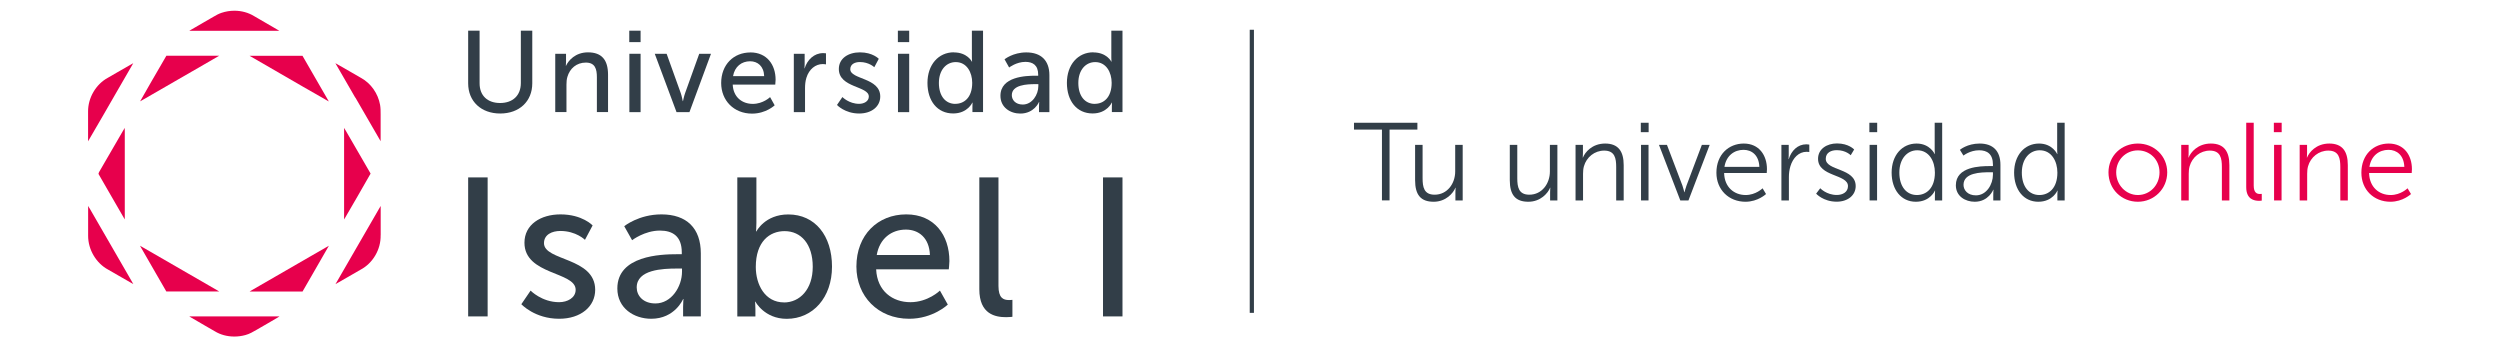
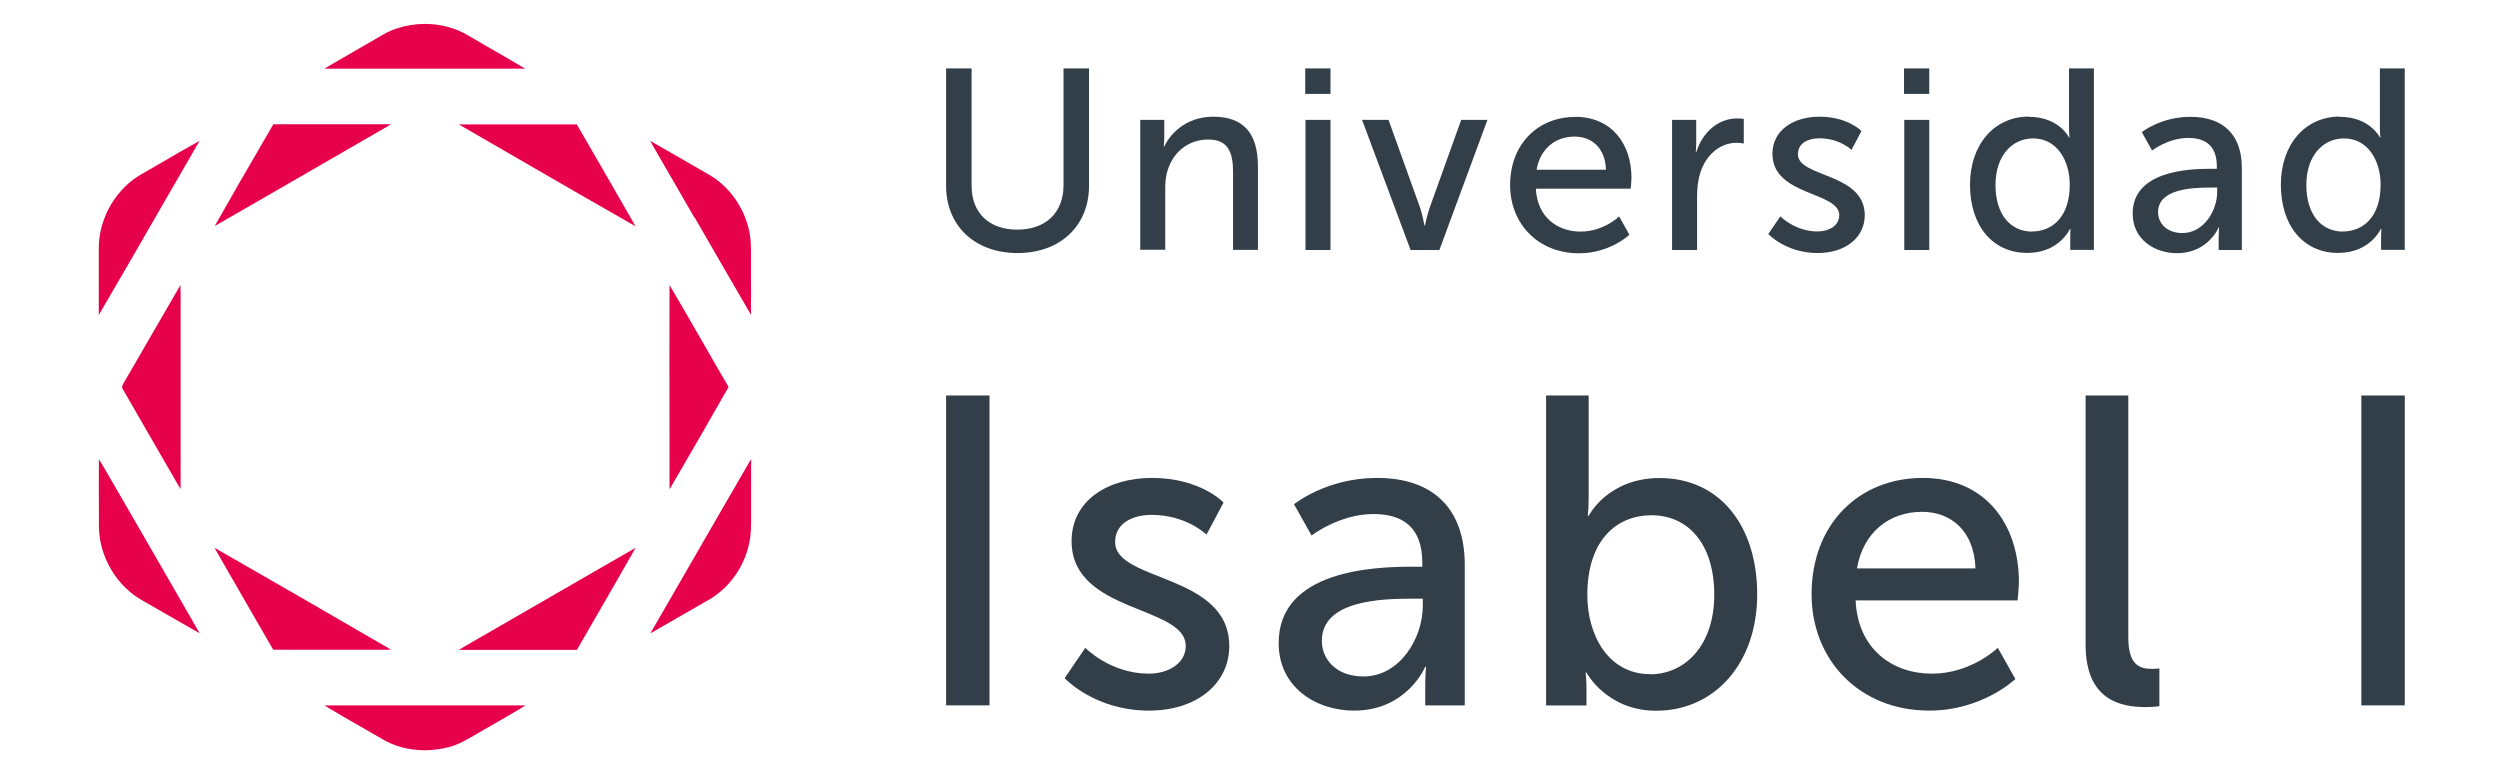
- <svg xmlns="http://www.w3.org/2000/svg" id="Capa_1" viewBox="0 0 457 64">
+ <svg xmlns="http://www.w3.org/2000/svg" id="Capa_1" viewBox="8 0 205 64">
  <defs>
    <style>.cls-1{fill:none;}.cls-2{fill:#e7004c;}.cls-3{fill:#323e48;}</style>
  </defs>
  <g>
    <g>
      <g>
        <path class="cls-3" d="M85.58,5.61h2.09V15.23c0,2.28,1.48,3.6,3.75,3.6s3.79-1.33,3.79-3.65V5.61h2.09V15.23c0,3.31-2.38,5.52-5.86,5.52s-5.86-2.21-5.86-5.52V5.61Z" />
        <path class="cls-3" d="M101.49,9.83h1.98v1.41c0,.42-.04,.78-.04,.78h.04c.42-.93,1.69-2.45,4.01-2.45,2.51,0,3.67,1.37,3.67,4.09v6.83h-2.04v-6.37c0-1.5-.32-2.68-2.02-2.68s-2.93,1.08-3.37,2.61c-.13,.42-.17,.91-.17,1.43v5h-2.05V9.83Z" />
        <path class="cls-3" d="M115.03,5.61h2.07v2.09h-2.07v-2.09Zm.02,4.22h2.05v10.67h-2.05V9.83Z" />
        <path class="cls-3" d="M119.69,9.83h2.17l2.59,7.21c.21,.59,.34,1.45,.36,1.45h.04s.17-.86,.38-1.45l2.59-7.21h2.15l-3.94,10.67h-2.36l-3.98-10.67Z" />
        <path class="cls-3" d="M137.16,9.58c3.01,0,4.62,2.23,4.62,5,0,.27-.06,.89-.06,.89h-7.78c.11,2.34,1.77,3.52,3.67,3.52s3.16-1.24,3.16-1.24l.84,1.5s-1.58,1.52-4.13,1.52c-3.35,0-5.65-2.42-5.65-5.59,0-3.39,2.3-5.59,5.33-5.59Zm2.53,4.34c-.06-1.83-1.2-2.72-2.57-2.72-1.56,0-2.82,.97-3.12,2.72h5.69Z" />
        <path class="cls-3" d="M145.11,9.83h1.98v1.86c0,.44-.04,.8-.04,.8h.04c.48-1.56,1.73-2.78,3.37-2.78,.27,0,.53,.04,.53,.04v2.02s-.27-.06-.59-.06c-1.31,0-2.51,.93-2.99,2.51-.19,.61-.25,1.26-.25,1.92v4.36h-2.05V9.83Z" />
        <path class="cls-3" d="M153.99,17.74s1.2,1.24,3.06,1.24c.89,0,1.77-.46,1.77-1.33,0-1.96-5.48-1.56-5.48-5.04,0-1.94,1.73-3.04,3.86-3.04,2.34,0,3.44,1.18,3.44,1.18l-.82,1.54s-.95-.95-2.64-.95c-.89,0-1.75,.38-1.75,1.31,0,1.92,5.48,1.5,5.48,5,0,1.77-1.52,3.1-3.86,3.1-2.61,0-4.05-1.56-4.05-1.56l.99-1.45Z" />
        <path class="cls-3" d="M164.13,5.61h2.07v2.09h-2.07v-2.09Zm.02,4.22h2.05v10.67h-2.05V9.83Z" />
        <path class="cls-3" d="M174.37,9.58c2.47,0,3.29,1.69,3.29,1.69h.04s-.04-.32-.04-.72V5.61h2.04v14.88h-1.94v-1.01c0-.42,.02-.72,.02-.72h-.04s-.86,1.98-3.5,1.98c-2.89,0-4.7-2.28-4.7-5.59s2-5.59,4.83-5.59Zm.27,9.4c1.58,0,3.08-1.12,3.08-3.84,0-1.9-.99-3.79-3.01-3.79-1.69,0-3.08,1.39-3.08,3.82s1.24,3.82,3.01,3.82Z" />
        <path class="cls-3" d="M189.32,13.84h.46v-.19c0-1.75-.99-2.34-2.34-2.34-1.64,0-2.97,1.03-2.97,1.03l-.84-1.5s1.54-1.26,3.98-1.26c2.7,0,4.22,1.48,4.22,4.17v6.75h-1.9v-1.01c0-.48,.04-.84,.04-.84h-.04s-.86,2.11-3.42,2.11c-1.83,0-3.63-1.12-3.63-3.25,0-3.52,4.64-3.67,6.43-3.67Zm-2.36,5.27c1.73,0,2.85-1.81,2.85-3.39v-.34h-.53c-1.54,0-4.32,.11-4.32,2.02,0,.86,.67,1.71,2,1.71Z" />
        <path class="cls-3" d="M199.86,9.58c2.47,0,3.29,1.69,3.29,1.69h.04s-.04-.32-.04-.72V5.61h2.04v14.88h-1.94v-1.01c0-.42,.02-.72,.02-.72h-.04s-.86,1.98-3.5,1.98c-2.89,0-4.7-2.28-4.7-5.59s2-5.59,4.83-5.59Zm.27,9.4c1.58,0,3.08-1.12,3.08-3.84,0-1.9-.99-3.79-3.01-3.79-1.69,0-3.08,1.39-3.08,3.82s1.24,3.82,3.01,3.82Z" />
      </g>
      <g>
        <path class="cls-3" d="M85.58,32.43h3.56v25.41h-3.56v-25.41Z" />
        <path class="cls-3" d="M96.99,53.12s2.05,2.12,5.22,2.12c1.51,0,3.02-.79,3.02-2.27,0-3.35-9.36-2.66-9.36-8.6,0-3.31,2.95-5.18,6.59-5.18,4,0,5.87,2.02,5.87,2.02l-1.4,2.63s-1.62-1.62-4.5-1.62c-1.51,0-2.99,.65-2.99,2.23,0,3.28,9.36,2.56,9.36,8.53,0,3.02-2.59,5.29-6.59,5.29-4.46,0-6.91-2.66-6.91-2.66l1.69-2.48Z" />
        <path class="cls-3" d="M123.84,46.47h.79v-.32c0-2.99-1.69-4-4-4-2.81,0-5.08,1.76-5.08,1.76l-1.44-2.56s2.63-2.16,6.8-2.16c4.61,0,7.2,2.52,7.2,7.13v11.52h-3.24v-1.73c0-.83,.07-1.44,.07-1.44h-.07s-1.48,3.6-5.83,3.6c-3.13,0-6.19-1.91-6.19-5.54,0-6.01,7.92-6.26,10.98-6.26Zm-4.03,9c2.95,0,4.86-3.1,4.86-5.8v-.58h-.9c-2.63,0-7.38,.18-7.38,3.46,0,1.48,1.15,2.92,3.42,2.92Z" />
        <path class="cls-3" d="M134.78,32.43h3.49v8.32c0,.9-.07,1.55-.07,1.55h.07s1.55-3.1,5.83-3.1c4.9,0,7.99,3.89,7.99,9.54s-3.49,9.54-8.28,9.54c-4.07,0-5.72-3.13-5.72-3.13h-.07s.07,.58,.07,1.37v1.33h-3.31v-25.41Zm8.53,22.86c2.88,0,5.26-2.38,5.26-6.52s-2.12-6.52-5.15-6.52c-2.74,0-5.26,1.91-5.26,6.55,0,3.24,1.69,6.48,5.15,6.48Z" />
        <path class="cls-3" d="M165.67,39.19c5.15,0,7.88,3.82,7.88,8.53,0,.47-.11,1.51-.11,1.51h-13.28c.18,4,3.02,6.01,6.26,6.01s5.4-2.12,5.4-2.12l1.44,2.56s-2.7,2.59-7.06,2.59c-5.72,0-9.65-4.14-9.65-9.54,0-5.8,3.92-9.54,9.11-9.54Zm4.32,7.42c-.11-3.13-2.05-4.64-4.39-4.64-2.66,0-4.82,1.66-5.33,4.64h9.72Z" />
        <path class="cls-3" d="M179.03,32.43h3.49v19.83c0,2.2,.86,2.59,1.94,2.59,.32,0,.61-.04,.61-.04v3.1s-.54,.07-1.15,.07c-1.98,0-4.9-.54-4.9-5.11v-20.45Z" />
        <path class="cls-3" d="M201.63,32.43h3.56v25.41h-3.56v-25.41Z" />
      </g>
      <g>
        <path class="cls-2" d="M43.56,5.63c2.74,0,4.99,0,7.08,0h.42l-.37-.22c-.79-.47-1.61-.94-2.39-1.39-.62-.36-1.24-.72-1.86-1.08-1.05-.64-2.29-.98-3.59-.98-.8,0-1.59,.13-2.34,.38-.56,.18-1.06,.47-1.55,.76-.13,.08-.27,.16-.4,.23-.47,.27-.94,.54-1.4,.81-.73,.42-1.46,.84-2.19,1.27l-.37,.22h3.55c1.8,0,3.61,0,5.41,0Z" />
        <path class="cls-2" d="M35.16,13.03c1.51-.87,3.02-1.75,4.53-2.62l.38-.22h-.43c-.84,0-1.68,0-2.52,0h-4.12c-.84,0-1.68,0-2.52,0h-.07l-.03,.06c-.3,.52-.6,1.04-.9,1.55-1.21,2.08-2.46,4.23-3.66,6.36l-.21,.37,.37-.21c3.07-1.76,6.18-3.56,9.19-5.3Z" />
        <path class="cls-2" d="M46.06,10.2h-.44l.38,.22c1.75,1.01,3.49,2.02,5.24,3.03,2.78,1.61,5.66,3.28,8.5,4.89l.37,.21-.21-.37c-1.66-2.91-3.32-5.76-4.57-7.92l-.03-.06h-.07c-2.21,0-4.42,0-6.63,0-.85,0-1.69,0-2.54,0Z" />
        <path class="cls-2" d="M16.11,25.82l.21-.37c1.64-2.79,3.28-5.65,4.87-8.41,.97-1.68,1.97-3.42,2.96-5.12l.21-.37-.37,.21c-.87,.48-1.75,.99-2.6,1.49-.55,.32-1.11,.64-1.66,.96-2.19,1.18-3.65,3.66-3.63,6.19,0,.6,0,1.2,0,1.8,0,1.05,0,2.13,0,3.2v.42Z" />
        <path class="cls-2" d="M64.96,17.83c1.44,2.5,2.93,5.08,4.41,7.62l.21,.37v-.42c.01-.82,.01-1.66,0-2.47,0-.49,0-.99,0-1.48,0-.18,0-.37,0-.55,0-.57,0-1.16-.1-1.73-.38-2.09-1.67-3.93-3.47-4.92-.58-.33-1.15-.66-1.73-1-.85-.49-1.73-1-2.6-1.49l-.37-.21,.21,.37c1.14,1.97,2.3,3.98,3.42,5.92Z" />
        <path class="cls-2" d="M22.8,23.81v-.43l-.22,.37c-.81,1.39-1.63,2.8-2.42,4.17-.67,1.16-1.35,2.35-2.04,3.52h0s-.02,.05-.03,.07c-.05,.09-.14,.25-.02,.4,.58,1.01,1.16,2.01,1.74,3.02,.91,1.58,1.85,3.21,2.78,4.81l.22,.37v-.43c0-2.26,0-4.53,0-6.79,0-2.97,0-6.05,0-9.07Z" />
        <path class="cls-2" d="M63.12,23.75l-.22-.37v.43c-.01,3.98-.01,8.02,0,11.93,0,1.32,0,2.63,0,3.95v.43l.22-.37c1.38-2.36,3-5.16,4.59-7.96l.03-.06-.03-.06c-.78-1.33-1.57-2.69-2.32-4.01-.74-1.28-1.5-2.61-2.26-3.9Z" />
        <path class="cls-2" d="M16.32,38.01l-.21-.37v.43c-.01,1.14-.01,2.3,0,3.42,0,.54,0,1.09,0,1.63,0,2.52,1.47,5,3.66,6.17,.57,.33,1.15,.66,1.72,.99,.83,.48,1.67,.96,2.51,1.44l.37,.21-.64-1.12c-2.42-4.2-4.92-8.54-7.4-12.81Z" />
        <path class="cls-2" d="M69.59,43.01c0-.76,0-1.52,0-2.29,0-.88,0-1.76,0-2.64v-.43l-.22,.37c-1.75,3.01-3.51,6.07-5.22,9.03-.87,1.51-1.74,3.01-2.61,4.52l-.22,.37,.37-.21c.91-.52,1.83-1.05,2.73-1.57,.5-.29,1-.58,1.49-.86,2.26-1.19,3.73-3.72,3.67-6.29Z" />
        <path class="cls-2" d="M39.64,53.28h.43l-.37-.22c-4.82-2.8-9.32-5.4-13.74-7.93l-.37-.21,.21,.37c.89,1.55,1.8,3.12,2.67,4.64,.63,1.1,1.27,2.19,1.9,3.29l.03,.06h1.7c1.17,0,2.34,0,3.51,0,1.34,0,2.68,0,4.02,0Z" />
        <path class="cls-2" d="M46,53.07l-.37,.22h.43c1.46,0,2.92,0,4.39,0,1.57,0,3.14,0,4.71,0h.15l.03-.06c.51-.89,1.03-1.78,1.54-2.67,1-1.73,2.03-3.51,3.03-5.27l.21-.37-3.44,1.98c-3.5,2.02-7.13,4.11-10.69,6.17Z" />
        <path class="cls-2" d="M35.02,57.84h-.42l.36,.22c.87,.52,1.75,1.03,2.61,1.52,.57,.33,1.14,.65,1.7,.98,1.03,.63,2.26,.96,3.56,.96h0c.68,0,1.36-.09,2.02-.27,.76-.2,1.43-.6,2.09-.98,.19-.11,.4-.23,.6-.35,.41-.24,.84-.49,1.25-.72,.64-.37,1.31-.75,1.95-1.14l.35-.22h-.41c-5.22,0-10.43,0-15.65,0Z" />
      </g>
    </g>
    <g>
      <path class="cls-3" d="M252.62,23.69h-5.11v-1.25h11.59v1.25h-5.09v12.94h-1.39v-12.94Z" />
      <path class="cls-3" d="M258.68,26.48h1.37v6.1c0,1.6,.24,3.01,2.2,3.01,2.32,0,3.76-2.04,3.76-4.24v-4.87h1.37v10.16h-1.33v-1.51c0-.44,.04-.81,.04-.81h-.04c-.4,.99-1.74,2.56-3.98,2.56-2.38,0-3.39-1.29-3.39-3.94v-6.46Z" />
      <path class="cls-3" d="M275.99,26.48h1.37v6.1c0,1.6,.24,3.01,2.2,3.01,2.32,0,3.76-2.04,3.76-4.24v-4.87h1.37v10.16h-1.33v-1.51c0-.44,.04-.81,.04-.81h-.04c-.4,.99-1.74,2.56-3.98,2.56-2.38,0-3.39-1.29-3.39-3.94v-6.46Z" />
      <path class="cls-3" d="M288.01,26.48h1.35v1.51c0,.44-.04,.81-.04,.81h.04c.36-.93,1.66-2.56,4.06-2.56s3.39,1.43,3.39,3.94v6.46h-1.37v-6.1c0-1.6-.24-3.01-2.2-3.01-1.74,0-3.23,1.19-3.7,2.87-.12,.42-.16,.89-.16,1.37v4.87h-1.37v-10.16Z" />
      <path class="cls-3" d="M299.94,22.44h1.43v1.72h-1.43v-1.72Zm.04,4.04h1.37v10.16h-1.37v-10.16Z" />
      <path class="cls-3" d="M303.27,26.48h1.45l2.83,7.45c.18,.5,.34,1.21,.34,1.21h.04s.16-.69,.36-1.21l2.81-7.45h1.43l-3.88,10.16h-1.49l-3.9-10.16Z" />
      <path class="cls-3" d="M318.76,26.24c2.81,0,4.24,2.16,4.24,4.68,0,.24-.04,.71-.04,.71h-7.79c.06,2.6,1.84,4.02,3.94,4.02,1.86,0,3.09-1.23,3.09-1.23l.63,1.05s-1.47,1.41-3.76,1.41c-3.03,0-5.31-2.18-5.31-5.31,0-3.33,2.26-5.33,5.01-5.33Zm2.85,4.26c-.08-2.12-1.37-3.11-2.89-3.11-1.7,0-3.17,1.07-3.49,3.11h6.38Z" />
      <path class="cls-3" d="M325.63,26.48h1.35v1.8c0,.44-.04,.81-.04,.81h.04c.48-1.53,1.62-2.71,3.21-2.71,.28,0,.55,.06,.55,.06v1.35s-.24-.04-.5-.04c-1.43,0-2.5,1.13-2.95,2.63-.2,.65-.28,1.33-.28,1.98v4.28h-1.37v-10.16Z" />
      <path class="cls-3" d="M332.74,34.41s1.13,1.23,3.03,1.23c1.09,0,2.04-.54,2.04-1.62,0-2.22-5.47-1.68-5.47-4.99,0-1.82,1.64-2.81,3.47-2.81,2.14,0,3.13,1.11,3.13,1.11l-.63,1.05s-.87-.93-2.54-.93c-1.03,0-2.02,.44-2.02,1.58,0,2.24,5.47,1.64,5.47,4.99,0,1.66-1.43,2.85-3.47,2.85-2.46,0-3.76-1.47-3.76-1.47l.75-.99Z" />
      <path class="cls-3" d="M341.72,22.44h1.43v1.72h-1.43v-1.72Zm.04,4.04h1.37v10.16h-1.37v-10.16Z" />
      <path class="cls-3" d="M350.35,26.24c2.46,0,3.31,1.92,3.31,1.92h.04s-.04-.34-.04-.77v-4.95h1.37v14.2h-1.33v-1.07c0-.44,.04-.73,.04-.73h-.04s-.83,2.04-3.49,2.04-4.42-2.18-4.42-5.33,1.9-5.31,4.56-5.31Zm.06,9.41c1.7,0,3.29-1.21,3.29-4.1,0-2.06-1.05-4.08-3.23-4.08-1.8,0-3.27,1.51-3.27,4.08s1.31,4.1,3.21,4.1Z" />
      <path class="cls-3" d="M363.74,30.36h.57v-.26c0-1.96-1.07-2.63-2.52-2.63-1.68,0-2.87,.97-2.87,.97l-.65-1.05s1.33-1.15,3.61-1.15c2.44,0,3.8,1.35,3.8,3.9v6.5h-1.31v-1.11c0-.5,.04-.85,.04-.85h-.04s-.85,2.2-3.39,2.2c-1.7,0-3.45-.99-3.45-3.01,0-3.43,4.46-3.51,6.22-3.51Zm-2.54,5.35c1.94,0,3.11-2.02,3.11-3.78v-.44h-.59c-1.6,0-4.79,.06-4.79,2.3,0,.95,.75,1.92,2.26,1.92Z" />
      <path class="cls-3" d="M372.74,26.24c2.46,0,3.31,1.92,3.31,1.92h.04s-.04-.34-.04-.77v-4.95h1.37v14.2h-1.33v-1.07c0-.44,.04-.73,.04-.73h-.04s-.83,2.04-3.49,2.04-4.42-2.18-4.42-5.33,1.9-5.31,4.56-5.31Zm.06,9.41c1.7,0,3.29-1.21,3.29-4.1,0-2.06-1.05-4.08-3.23-4.08-1.8,0-3.27,1.51-3.27,4.08s1.31,4.1,3.21,4.1Z" />
      <path class="cls-2" d="M390.8,26.24c2.97,0,5.37,2.26,5.37,5.27s-2.4,5.37-5.37,5.37-5.37-2.3-5.37-5.37,2.4-5.27,5.37-5.27Zm0,9.41c2.18,0,3.96-1.78,3.96-4.14s-1.78-4.02-3.96-4.02-3.96,1.72-3.96,4.02,1.78,4.14,3.96,4.14Z" />
      <path class="cls-2" d="M398.73,26.48h1.35v1.51c0,.44-.04,.81-.04,.81h.04c.36-.93,1.66-2.56,4.06-2.56s3.39,1.43,3.39,3.94v6.46h-1.37v-6.1c0-1.6-.24-3.01-2.2-3.01-1.74,0-3.23,1.19-3.7,2.87-.12,.42-.16,.89-.16,1.37v4.87h-1.37v-10.16Z" />
      <path class="cls-2" d="M410.61,22.44h1.37v11.49c0,1.33,.61,1.53,1.13,1.53,.18,0,.34-.02,.34-.02v1.23s-.24,.04-.5,.04c-.85,0-2.34-.26-2.34-2.48v-11.79Z" />
      <path class="cls-2" d="M415.66,22.44h1.43v1.72h-1.43v-1.72Zm.04,4.04h1.37v10.16h-1.37v-10.16Z" />
      <path class="cls-2" d="M420.38,26.48h1.35v1.51c0,.44-.04,.81-.04,.81h.04c.36-.93,1.66-2.56,4.06-2.56s3.39,1.43,3.39,3.94v6.46h-1.37v-6.1c0-1.6-.24-3.01-2.2-3.01-1.74,0-3.23,1.19-3.7,2.87-.12,.42-.16,.89-.16,1.37v4.87h-1.37v-10.16Z" />
      <path class="cls-2" d="M436.66,26.24c2.81,0,4.24,2.16,4.24,4.68,0,.24-.04,.71-.04,.71h-7.79c.06,2.6,1.84,4.02,3.94,4.02,1.86,0,3.09-1.23,3.09-1.23l.63,1.05s-1.47,1.41-3.76,1.41c-3.03,0-5.31-2.18-5.31-5.31,0-3.33,2.26-5.33,5.01-5.33Zm2.85,4.26c-.08-2.12-1.37-3.11-2.89-3.11-1.7,0-3.17,1.07-3.49,3.11h6.38Z" />
    </g>
    <rect class="cls-3" x="228.45" y="5.44" width=".77" height="51.75" />
  </g>
  <rect class="cls-1" width="457" height="64" />
</svg>
